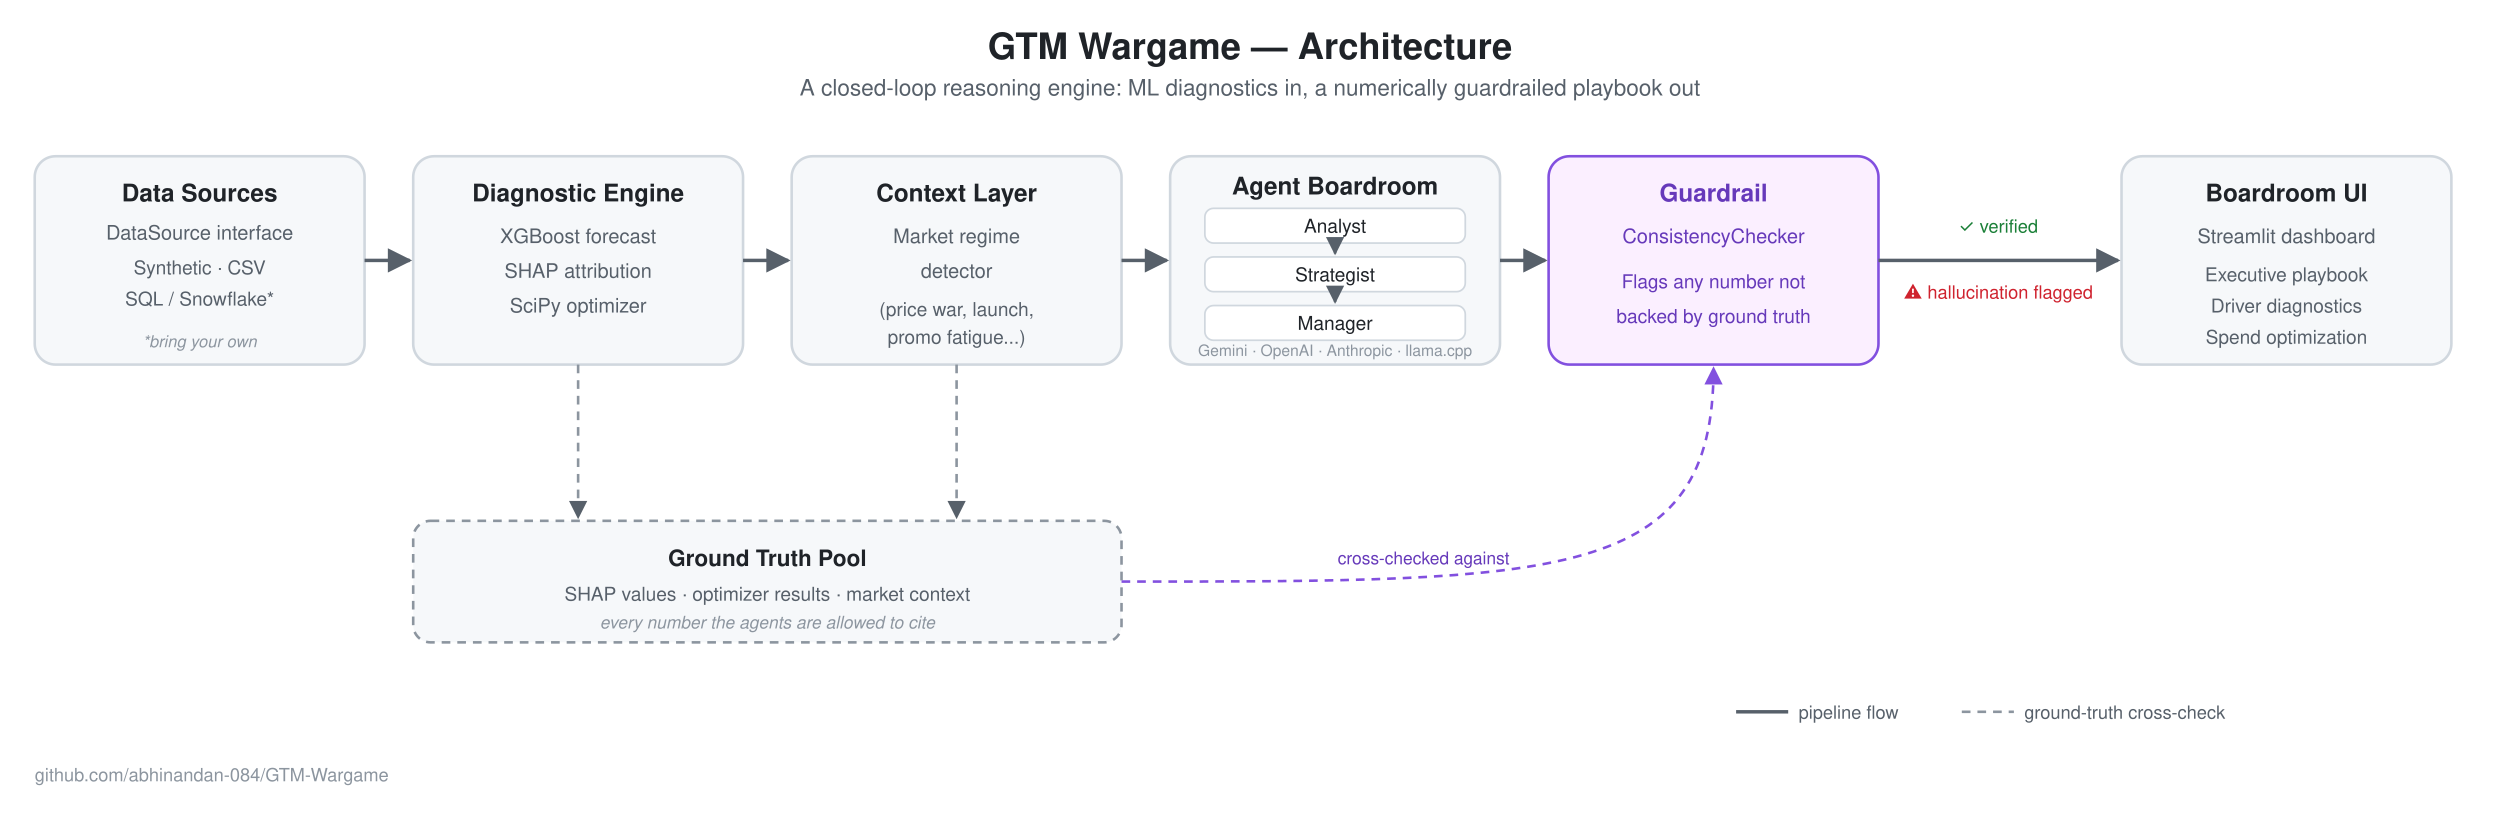
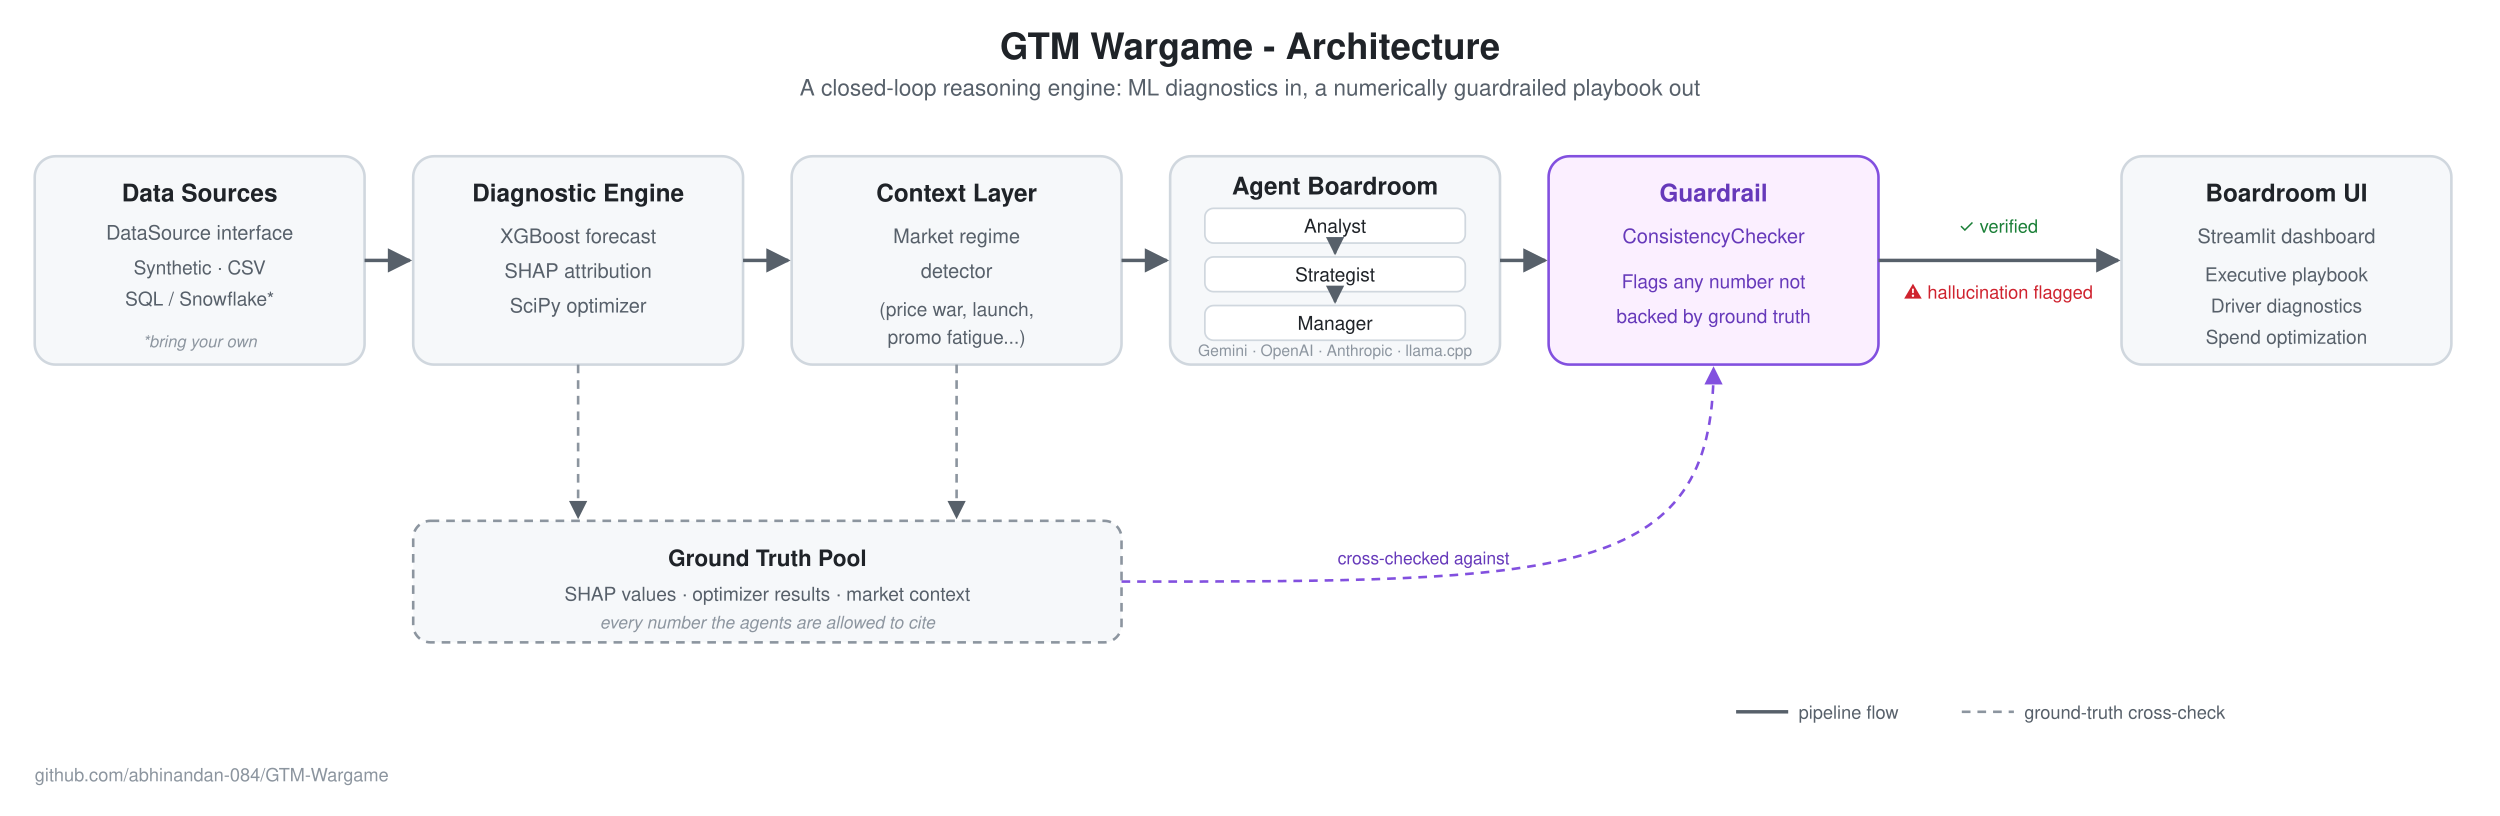
<svg xmlns="http://www.w3.org/2000/svg" width="1440" height="470" viewBox="0 0 1440 470" font-family="-apple-system, BlinkMacSystemFont, 'Segoe UI', Helvetica, Arial, sans-serif">
  <defs>
    <marker id="arrow" viewBox="0 0 10 10" refX="9" refY="5" markerWidth="7" markerHeight="7" orient="auto-start-reverse">
      <path d="M0,0 L10,5 L0,10 z" fill="#57606a" />
    </marker>
    <marker id="arrow-purple" viewBox="0 0 10 10" refX="9" refY="5" markerWidth="7" markerHeight="7" orient="auto-start-reverse">
      <path d="M0,0 L10,5 L0,10 z" fill="#8250df" />
    </marker>
  </defs>
  <rect x="0" y="0" width="1440" height="470" fill="#ffffff" />
-   <text x="720" y="34" text-anchor="middle" font-size="21" font-weight="700" fill="#1f2328">GTM Wargame — Architecture</text>
+   <text x="720" y="34" text-anchor="middle" font-size="21" font-weight="700" fill="#1f2328">GTM Wargame - Architecture</text>
  <text x="720" y="55" text-anchor="middle" font-size="13" fill="#57606a">A closed-loop reasoning engine: ML diagnostics in, a numerically guardrailed playbook out</text>
  <rect x="20" y="90" width="190" height="120" rx="12" fill="#f6f8fa" stroke="#d0d7de" stroke-width="1.5" />
  <text x="115" y="116" text-anchor="middle" font-size="14" font-weight="700" fill="#1f2328">Data Sources</text>
  <text x="115" y="138" text-anchor="middle" font-size="11.5" fill="#57606a">DataSource interface</text>
  <text x="115" y="158" text-anchor="middle" font-size="11" fill="#57606a">Synthetic · CSV</text>
  <text x="115" y="176" text-anchor="middle" font-size="11" fill="#57606a">SQL / Snowflake*</text>
  <text x="115" y="200" text-anchor="middle" font-size="9.5" font-style="italic" fill="#8c959f">*bring your own</text>
  <rect x="238" y="90" width="190" height="120" rx="12" fill="#f6f8fa" stroke="#d0d7de" stroke-width="1.5" />
  <text x="333" y="116" text-anchor="middle" font-size="14" font-weight="700" fill="#1f2328">Diagnostic Engine</text>
  <text x="333" y="140" text-anchor="middle" font-size="11.5" fill="#57606a">XGBoost forecast</text>
  <text x="333" y="160" text-anchor="middle" font-size="11.5" fill="#57606a">SHAP attribution</text>
  <text x="333" y="180" text-anchor="middle" font-size="11.5" fill="#57606a">SciPy optimizer</text>
  <rect x="456" y="90" width="190" height="120" rx="12" fill="#f6f8fa" stroke="#d0d7de" stroke-width="1.5" />
  <text x="551" y="116" text-anchor="middle" font-size="14" font-weight="700" fill="#1f2328">Context Layer</text>
  <text x="551" y="140" text-anchor="middle" font-size="11.5" fill="#57606a">Market regime</text>
  <text x="551" y="160" text-anchor="middle" font-size="11.5" fill="#57606a">detector</text>
  <text x="551" y="182" text-anchor="middle" font-size="11" fill="#57606a">(price war, launch,</text>
  <text x="551" y="198" text-anchor="middle" font-size="11" fill="#57606a">promo fatigue...)</text>
  <rect x="674" y="90" width="190" height="120" rx="12" fill="#f6f8fa" stroke="#d0d7de" stroke-width="1.5" />
  <text x="769" y="112" text-anchor="middle" font-size="14" font-weight="700" fill="#1f2328">Agent Boardroom</text>
  <rect x="694" y="120" width="150" height="20" rx="5" fill="#ffffff" stroke="#d0d7de" />
  <text x="769" y="134" text-anchor="middle" font-size="11" fill="#1f2328">Analyst</text>
  <line x1="769" y1="140" x2="769" y2="146" stroke="#57606a" stroke-width="1.5" marker-end="url(#arrow)" />
  <rect x="694" y="148" width="150" height="20" rx="5" fill="#ffffff" stroke="#d0d7de" />
  <text x="769" y="162" text-anchor="middle" font-size="11" fill="#1f2328">Strategist</text>
  <line x1="769" y1="168" x2="769" y2="174" stroke="#57606a" stroke-width="1.5" marker-end="url(#arrow)" />
  <rect x="694" y="176" width="150" height="20" rx="5" fill="#ffffff" stroke="#d0d7de" />
  <text x="769" y="190" text-anchor="middle" font-size="11" fill="#1f2328">Manager</text>
  <text x="769" y="205" text-anchor="middle" font-size="9" fill="#8c959f">Gemini · OpenAI · Anthropic · llama.cpp</text>
  <rect x="892" y="90" width="190" height="120" rx="12" fill="#fbefff" stroke="#8250df" stroke-width="1.5" />
  <text x="987" y="116" text-anchor="middle" font-size="14" font-weight="700" fill="#6639ba">Guardrail</text>
  <text x="987" y="140" text-anchor="middle" font-size="11.5" fill="#6639ba">ConsistencyChecker</text>
  <text x="987" y="166" text-anchor="middle" font-size="11" fill="#6639ba">Flags any number not</text>
  <text x="987" y="186" text-anchor="middle" font-size="11" fill="#6639ba">backed by ground truth</text>
  <rect x="1222" y="90" width="190" height="120" rx="12" fill="#f6f8fa" stroke="#d0d7de" stroke-width="1.5" />
  <text x="1317" y="116" text-anchor="middle" font-size="14" font-weight="700" fill="#1f2328">Boardroom UI</text>
  <text x="1317" y="140" text-anchor="middle" font-size="11.5" fill="#57606a">Streamlit dashboard</text>
  <text x="1317" y="162" text-anchor="middle" font-size="11" fill="#57606a">Executive playbook</text>
  <text x="1317" y="180" text-anchor="middle" font-size="11" fill="#57606a">Driver diagnostics</text>
  <text x="1317" y="198" text-anchor="middle" font-size="11" fill="#57606a">Spend optimization</text>
  <line x1="210" y1="150" x2="236" y2="150" stroke="#57606a" stroke-width="2" marker-end="url(#arrow)" />
  <line x1="428" y1="150" x2="454" y2="150" stroke="#57606a" stroke-width="2" marker-end="url(#arrow)" />
  <line x1="646" y1="150" x2="672" y2="150" stroke="#57606a" stroke-width="2" marker-end="url(#arrow)" />
  <line x1="864" y1="150" x2="890" y2="150" stroke="#57606a" stroke-width="2" marker-end="url(#arrow)" />
  <line x1="1082" y1="150" x2="1220" y2="150" stroke="#57606a" stroke-width="2" marker-end="url(#arrow)" />
  <text x="1151" y="134" text-anchor="middle" font-size="10.5" fill="#1a7f37">✓ verified</text>
  <text x="1151" y="172" text-anchor="middle" font-size="10.5" fill="#cf222e">⚠ hallucination flagged</text>
  <rect x="238" y="300" width="408" height="70" rx="10" fill="#f6f8fa" stroke="#8c959f" stroke-width="1.5" stroke-dasharray="5,4" />
  <text x="442" y="326" text-anchor="middle" font-size="13" font-weight="700" fill="#1f2328">Ground Truth Pool</text>
  <text x="442" y="346" text-anchor="middle" font-size="11" fill="#57606a">SHAP values · optimizer results · market context</text>
  <text x="442" y="362" text-anchor="middle" font-size="10" font-style="italic" fill="#8c959f">every number the agents are allowed to cite</text>
  <line x1="333" y1="210" x2="333" y2="298" stroke="#8c959f" stroke-width="1.5" stroke-dasharray="5,4" marker-end="url(#arrow)" />
  <line x1="551" y1="210" x2="551" y2="298" stroke="#8c959f" stroke-width="1.5" stroke-dasharray="5,4" marker-end="url(#arrow)" />
  <path d="M 646 335 C 900 335, 987 335, 987 212" fill="none" stroke="#8250df" stroke-width="1.5" stroke-dasharray="5,4" marker-end="url(#arrow-purple)" />
  <text x="820" y="325" text-anchor="middle" font-size="10" fill="#6639ba">cross-checked against</text>
  <line x1="1000" y1="410" x2="1030" y2="410" stroke="#57606a" stroke-width="2" />
  <text x="1036" y="414" font-size="10.5" fill="#57606a">pipeline flow</text>
  <line x1="1130" y1="410" x2="1160" y2="410" stroke="#8c959f" stroke-width="1.5" stroke-dasharray="5,4" />
  <text x="1166" y="414" font-size="10.5" fill="#57606a">ground-truth cross-check</text>
  <text x="20" y="450" font-size="10.5" fill="#8c959f">github.com/abhinandan-084/GTM-Wargame</text>
</svg>
